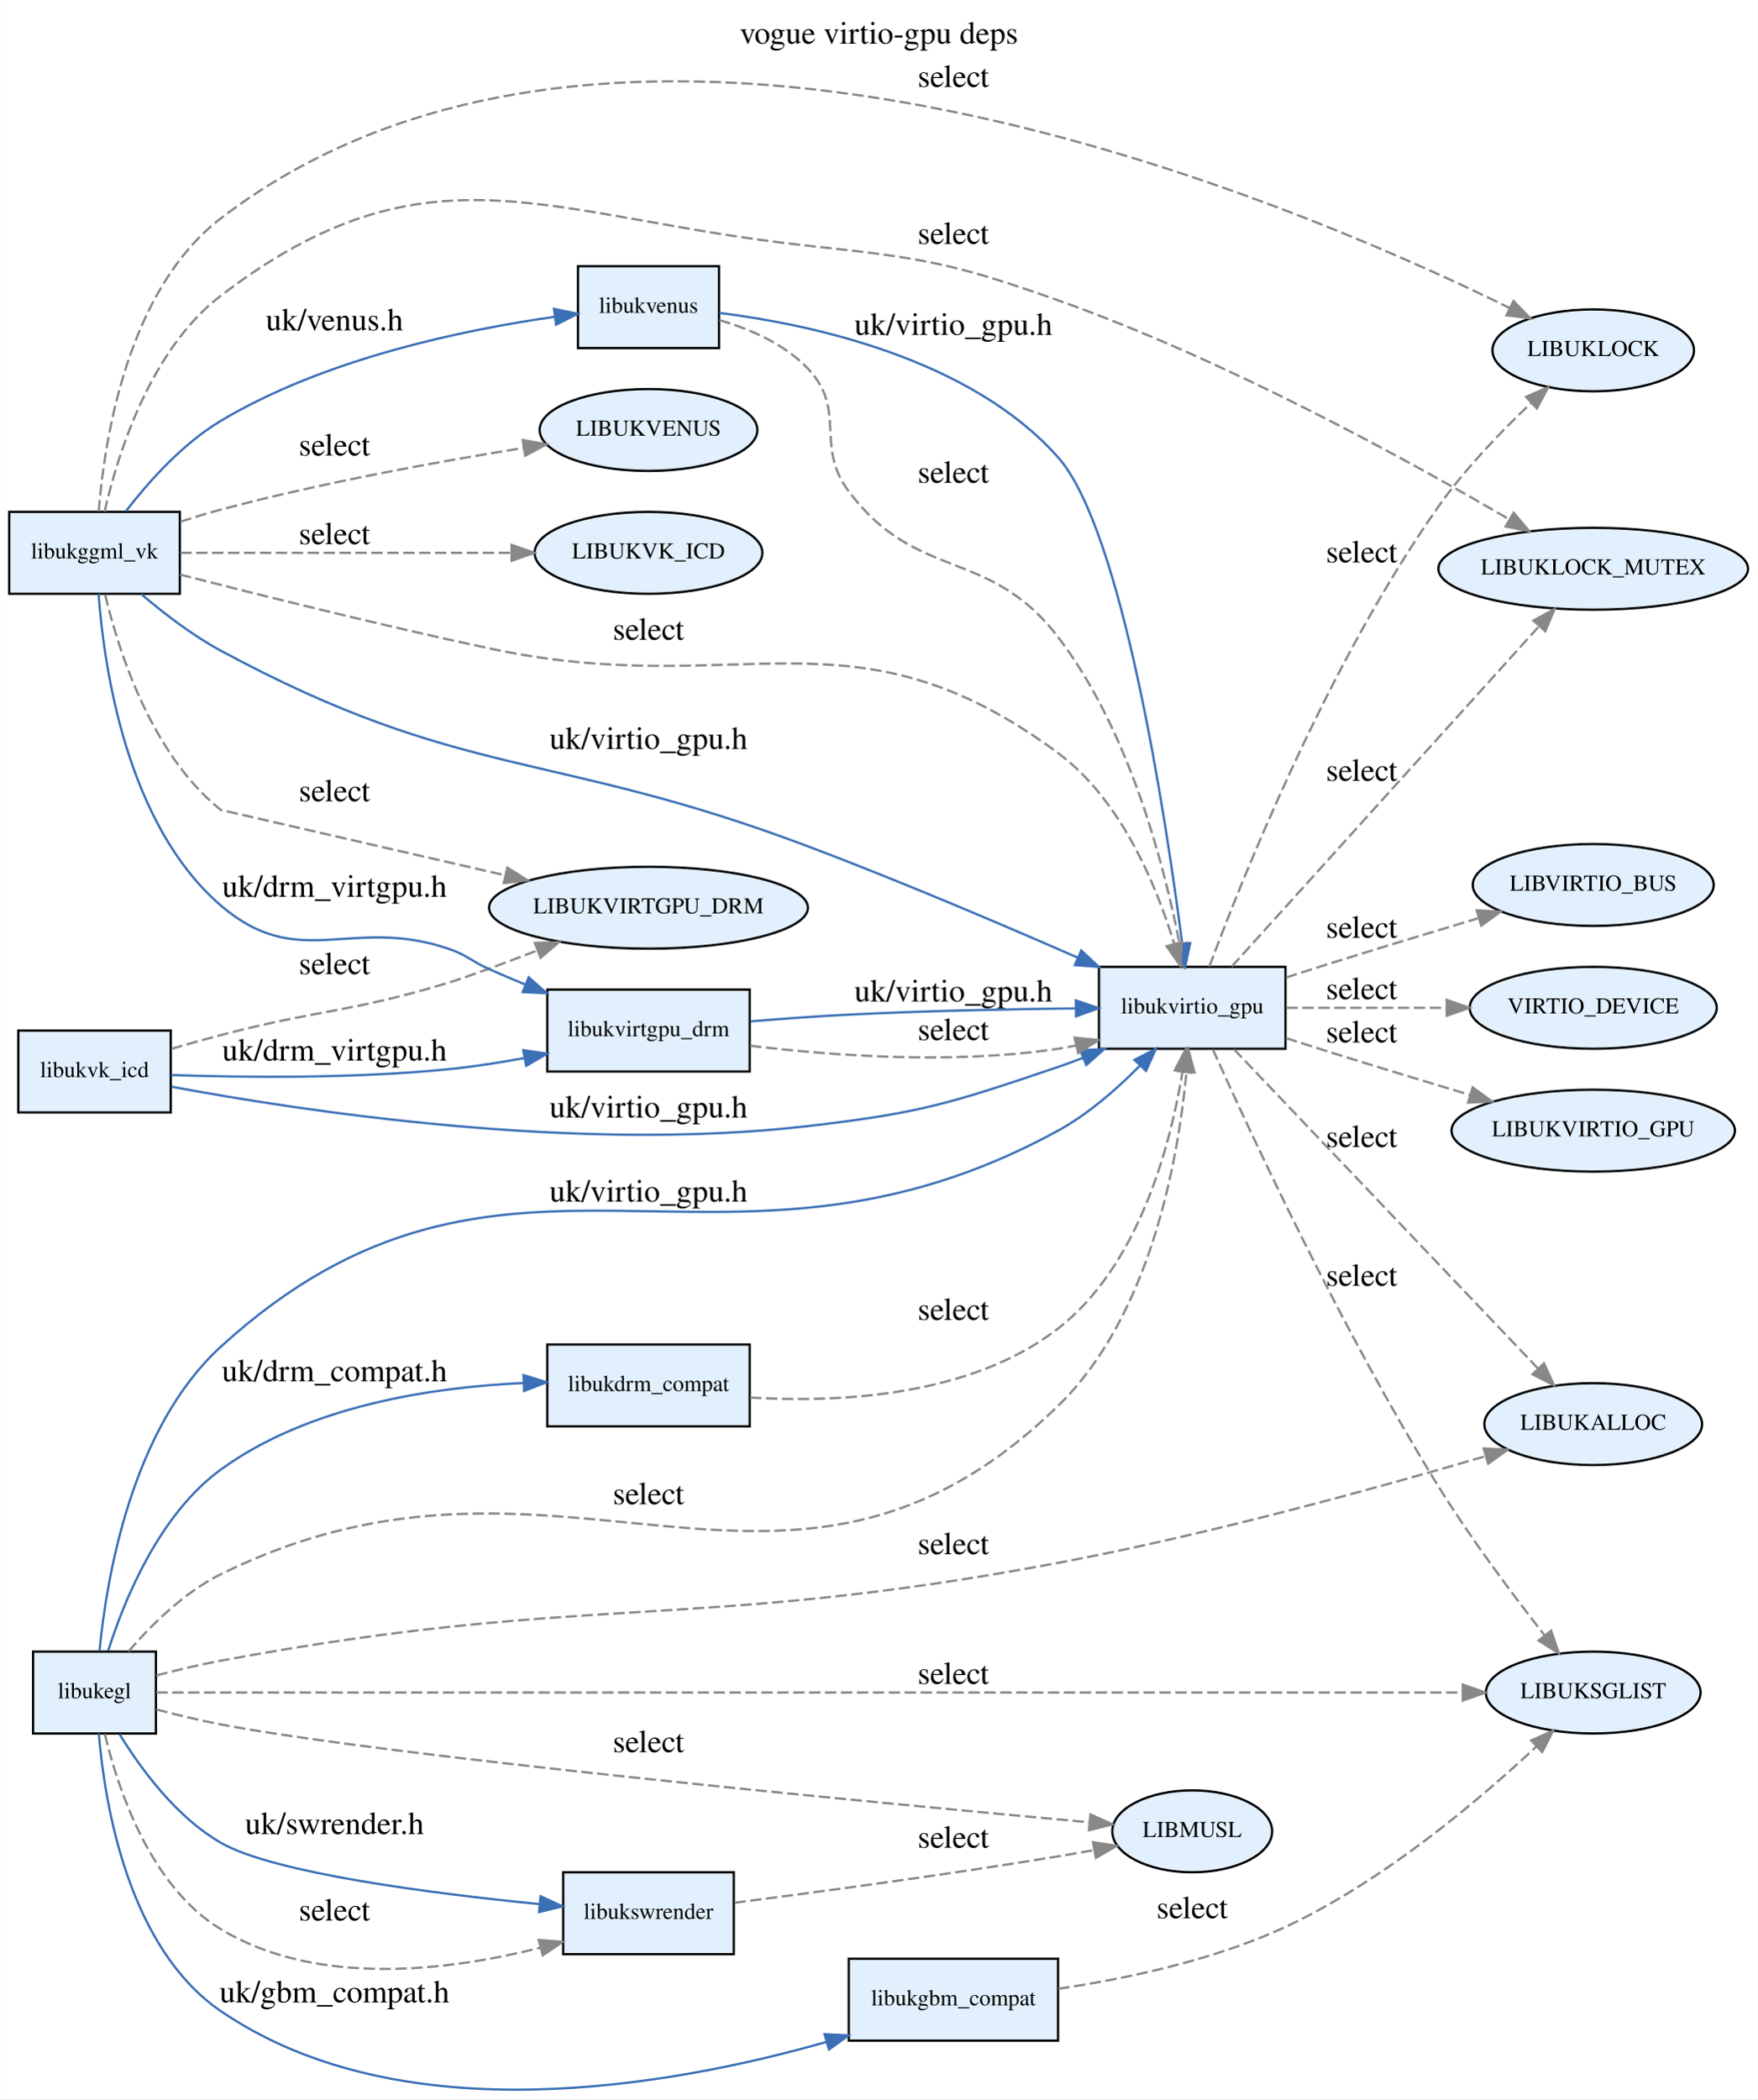
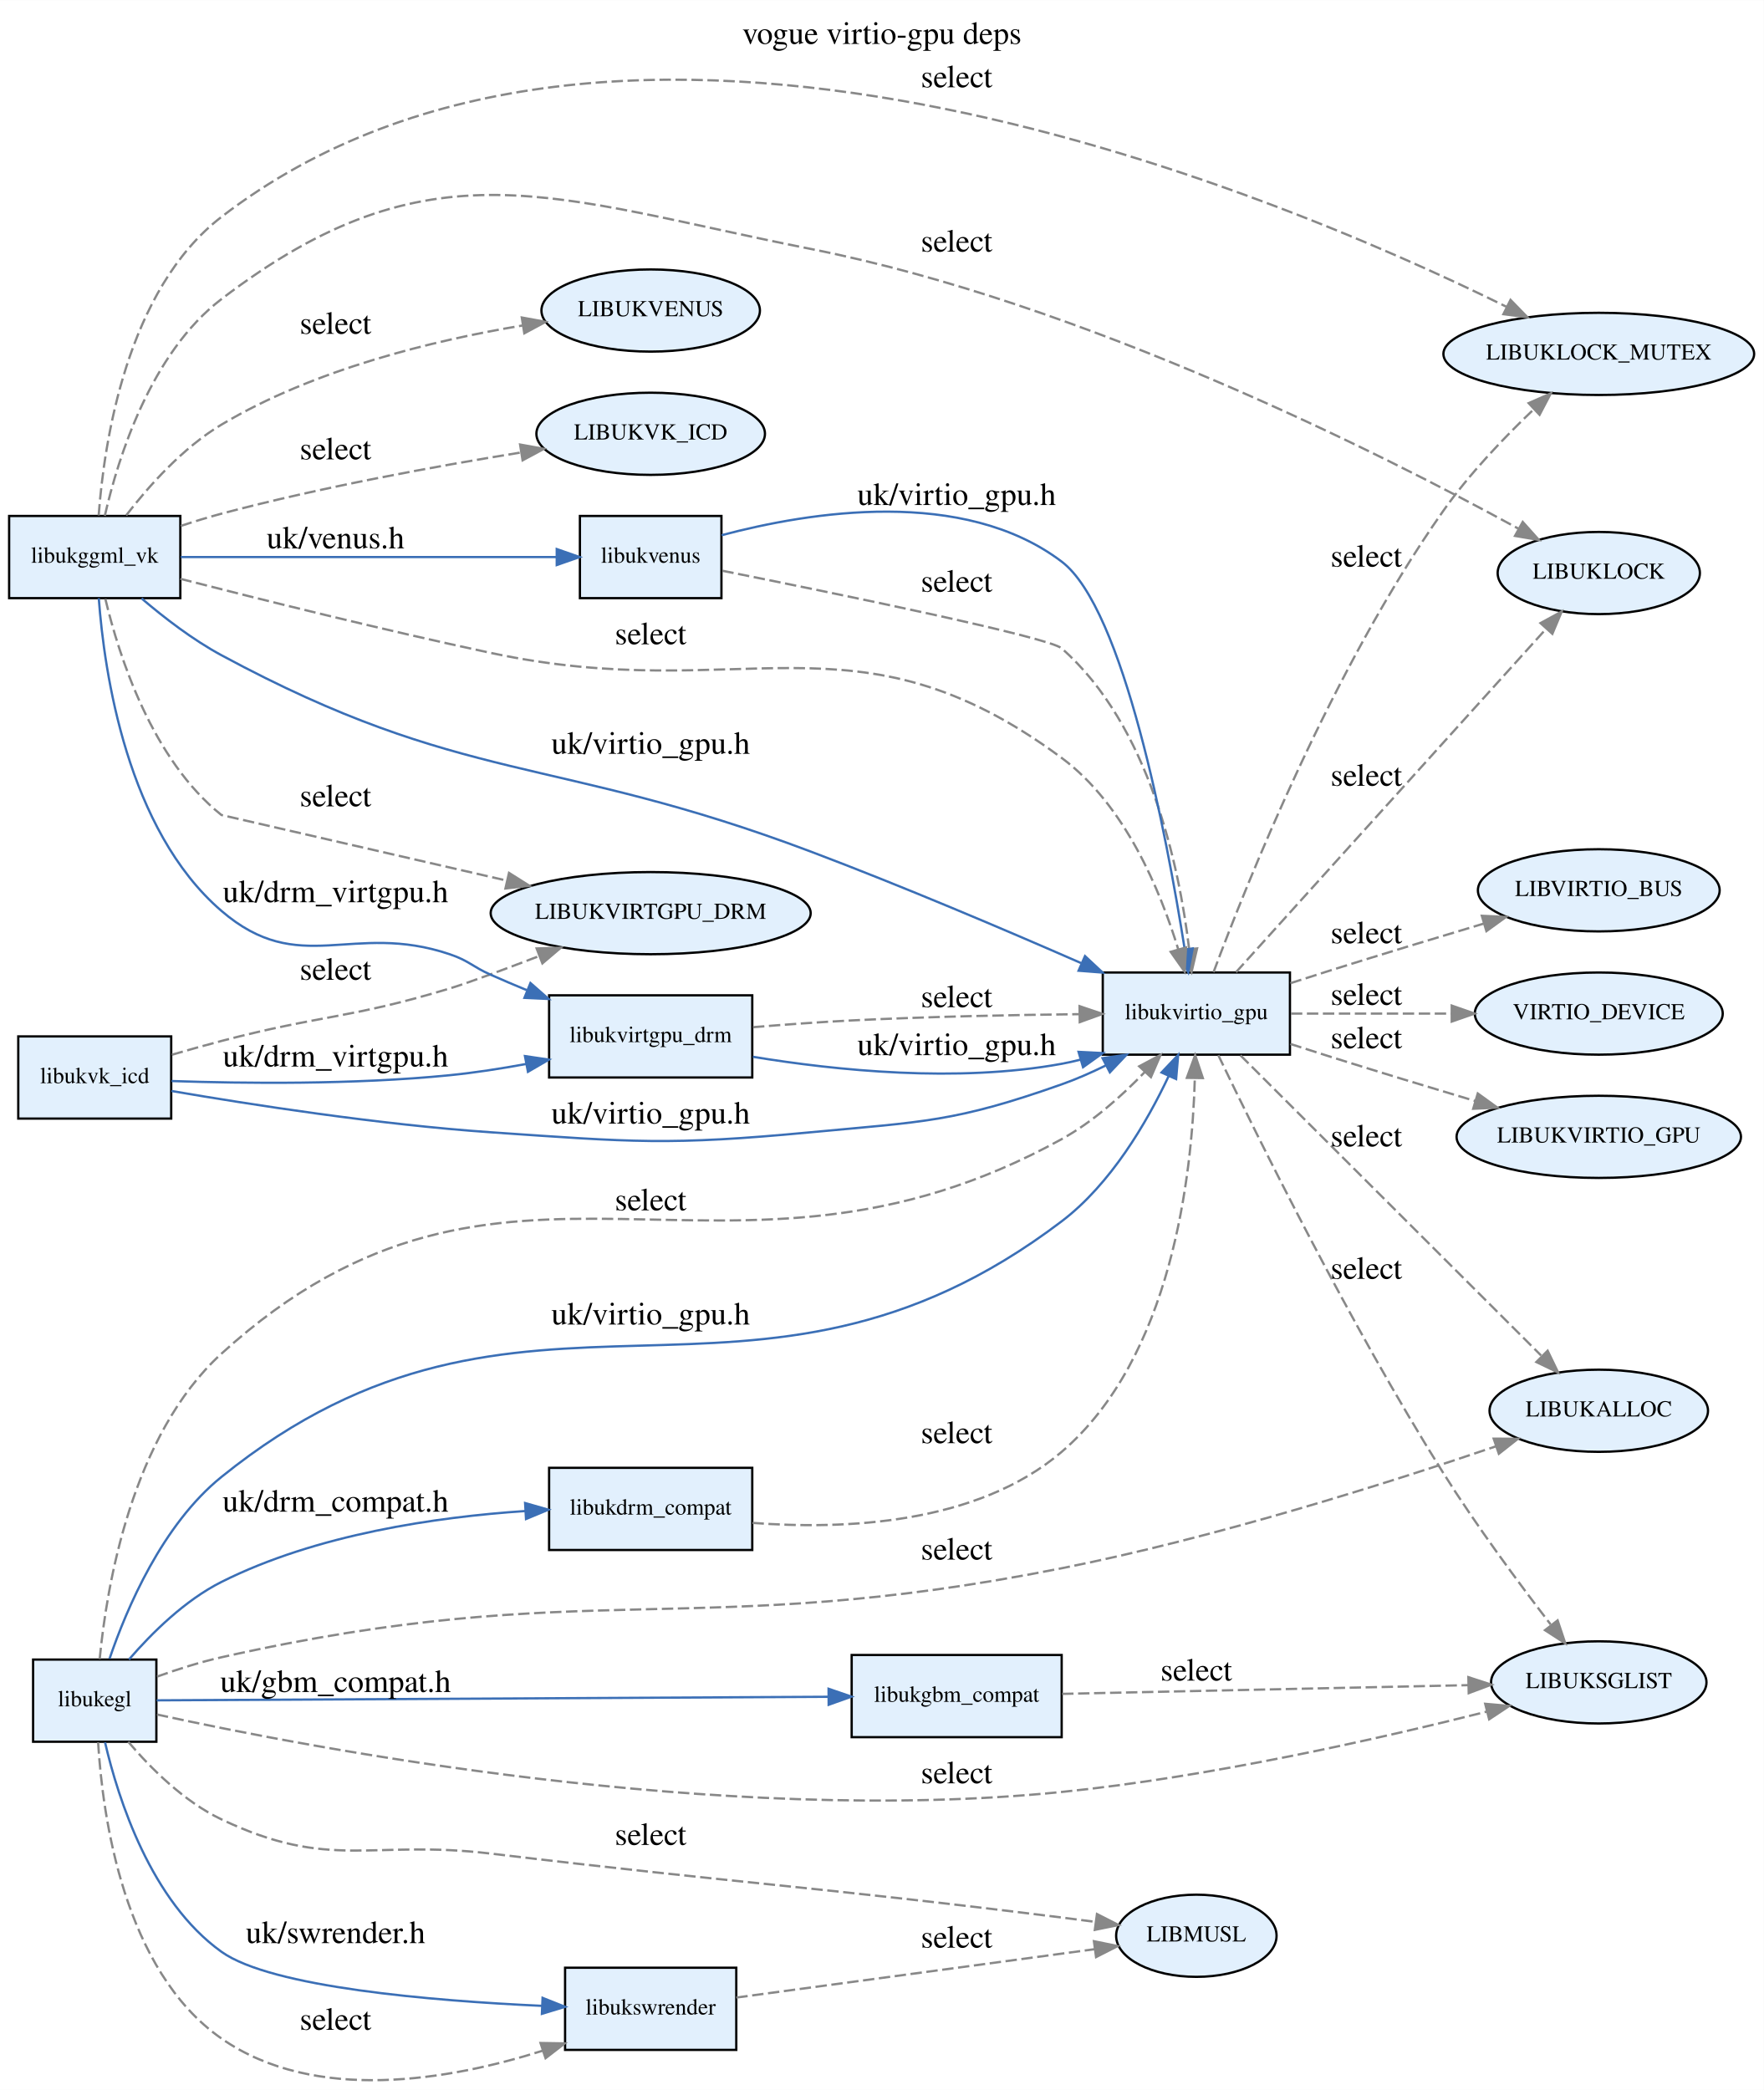
- <svg xmlns="http://www.w3.org/2000/svg" width="773pt" height="923pt" viewBox="0.00 0.00 772.67 922.72">
-   <g id="graph0" class="graph" transform="scale(1 1) rotate(0) translate(4 918.72)">
-     <polygon fill="white" stroke="transparent" points="-4,4 -4,-918.72 768.67,-918.72 768.67,4 -4,4" />
-     <text text-anchor="middle" x="382.34" y="-899.52" font-family="Times,serif" font-size="14.00">vogue virtio-gpu deps</text>
+ <svg xmlns="http://www.w3.org/2000/svg" width="773pt" height="916pt" viewBox="0.00 0.00 772.67 915.53">
+   <g id="graph0" class="graph" transform="scale(1 1) rotate(0) translate(4 911.53)">
+     <polygon fill="white" stroke="transparent" points="-4,4 -4,-911.53 768.67,-911.53 768.67,4 -4,4" />
+     <text text-anchor="middle" x="382.34" y="-892.33" font-family="Times,serif" font-size="14.00">vogue virtio-gpu deps</text>
    <g id="node1" class="node">
-       <polygon fill="#e2f0fd" stroke="black" points="561.1,-493.72 479.1,-493.72 479.1,-457.72 561.1,-457.72 561.1,-493.72" />
-       <text text-anchor="middle" x="520.1" y="-473.22" font-family="Times,serif" font-size="10.00">libukvirtio_gpu</text>
+       <ellipse fill="#e2f0fd" stroke="black" cx="696.39" cy="-293.53" rx="47.86" ry="18" />
+       <text text-anchor="middle" x="696.39" y="-291.03" font-family="Times,serif" font-size="10.00">LIBUKALLOC</text>
+     </g>
+     <g id="node2" class="node">
+       <ellipse fill="#e2f0fd" stroke="black" cx="281.05" cy="-511.53" rx="70.1" ry="18" />
+       <text text-anchor="middle" x="281.05" y="-509.03" font-family="Times,serif" font-size="10.00">LIBUKVIRTGPU_DRM</text>
+     </g>
+     <g id="node3" class="node">
+       <polygon fill="#e2f0fd" stroke="black" points="64.5,-184.53 10.5,-184.53 10.5,-148.53 64.5,-148.53 64.5,-184.53" />
+       <text text-anchor="middle" x="37.5" y="-164.03" font-family="Times,serif" font-size="10.00">libukegl</text>
+     </g>
+     <g id="edge4" class="edge">
+       <path fill="none" stroke="#888888" stroke-dasharray="5,2" d="M64.76,-177.05C73.6,-180.23 83.61,-183.42 93,-185.53 253.53,-221.51 299.73,-192.49 461.1,-224.53 528.66,-237.94 604.82,-262.11 651.46,-277.99" />
+       <polygon fill="#888888" stroke="#888888" points="650.35,-281.31 660.95,-281.25 652.62,-274.69 650.35,-281.31" />
+       <text text-anchor="middle" x="415.1" y="-228.33" font-family="Times,serif" font-size="14.00">select</text>
+     </g>
+     <g id="node4" class="node">
+       <polygon fill="#e2f0fd" stroke="black" points="561.1,-485.53 479.1,-485.53 479.1,-449.53 561.1,-449.53 561.1,-485.53" />
+       <text text-anchor="middle" x="520.1" y="-465.03" font-family="Times,serif" font-size="10.00">libukvirtio_gpu</text>
+     </g>
+     <g id="edge2" class="edge">
+       <path fill="none" stroke="#888888" stroke-dasharray="5,2" d="M39.67,-184.73C42.72,-216.66 53.71,-282.77 93,-318.53 217.89,-432.17 313.28,-330.92 461.1,-412.53 474.69,-420.03 487.48,-431.47 497.57,-441.99" />
+       <polygon fill="#888888" stroke="#888888" points="495.06,-444.43 504.41,-449.41 500.2,-439.68 495.06,-444.43" />
+       <text text-anchor="middle" x="281.05" y="-381.33" font-family="Times,serif" font-size="14.00">select</text>
+     </g>
+     <g id="edge26" class="edge">
+       <path fill="none" stroke="#3b6fb6" d="M43.97,-184.85C51.48,-206.91 67.1,-243.61 93,-264.53 226.04,-371.96 324.9,-273.12 461.1,-376.53 482.64,-392.88 498.34,-419.73 507.92,-440.04" />
+       <polygon fill="#3b6fb6" stroke="#3b6fb6" points="504.84,-441.72 512.14,-449.41 511.23,-438.85 504.84,-441.72" />
+       <text text-anchor="middle" x="281.05" y="-331.33" font-family="Times,serif" font-size="14.00">uk/virtio_gpu.h</text>
+     </g>
+     <g id="node6" class="node">
+       <polygon fill="#e2f0fd" stroke="black" points="461.1,-186.53 369.1,-186.53 369.1,-150.53 461.1,-150.53 461.1,-186.53" />
+       <text text-anchor="middle" x="415.1" y="-166.03" font-family="Times,serif" font-size="10.00">libukgbm_compat</text>
+     </g>
+     <g id="edge25" class="edge">
+       <path fill="none" stroke="#3b6fb6" d="M64.61,-166.67C125.24,-166.99 276.61,-167.8 358.84,-168.23" />
+       <polygon fill="#3b6fb6" stroke="#3b6fb6" points="358.98,-171.73 369,-168.29 359.02,-164.73 358.98,-171.73" />
+       <text text-anchor="middle" x="143" y="-170.33" font-family="Times,serif" font-size="14.00">uk/gbm_compat.h</text>
+     </g>
+     <g id="node12" class="node">
+       <ellipse fill="#e2f0fd" stroke="black" cx="696.39" cy="-174.53" rx="47.19" ry="18" />
+       <text text-anchor="middle" x="696.39" y="-172.03" font-family="Times,serif" font-size="10.00">LIBUKSGLIST</text>
+     </g>
+     <g id="edge3" class="edge">
+       <path fill="none" stroke="#888888" stroke-dasharray="5,2" d="M64.72,-160.48C131.1,-145.94 311.16,-111.33 461.1,-126.53 526.33,-133.14 600.23,-149.86 647.29,-161.7" />
+       <polygon fill="#888888" stroke="#888888" points="646.64,-165.15 657.2,-164.22 648.37,-158.36 646.64,-165.15" />
+       <text text-anchor="middle" x="415.1" y="-130.33" font-family="Times,serif" font-size="14.00">select</text>
+     </g>
+     <g id="node13" class="node">
+       <ellipse fill="#e2f0fd" stroke="black" cx="520.1" cy="-63.53" rx="35.14" ry="18" />
+       <text text-anchor="middle" x="520.1" y="-61.03" font-family="Times,serif" font-size="10.00">LIBMUSL</text>
+     </g>
+     <g id="edge6" class="edge">
+       <path fill="none" stroke="#888888" stroke-dasharray="5,2" d="M52.18,-148.51C62.14,-136.79 76.7,-122.28 93,-114.53 140.74,-91.81 158.51,-105.8 211,-99.53 322.06,-86.25 350.11,-85.39 461.1,-71.53 465.89,-70.93 470.9,-70.28 475.89,-69.61" />
+       <polygon fill="#888888" stroke="#888888" points="476.56,-73.05 486,-68.24 475.62,-66.12 476.56,-73.05" />
+       <text text-anchor="middle" x="281.05" y="-103.33" font-family="Times,serif" font-size="14.00">select</text>
+     </g>
+     <g id="node16" class="node">
+       <polygon fill="#e2f0fd" stroke="black" points="318.55,-49.53 243.55,-49.53 243.55,-13.53 318.55,-13.53 318.55,-49.53" />
+       <text text-anchor="middle" x="281.05" y="-29.03" font-family="Times,serif" font-size="10.00">libukswrender</text>
+     </g>
+     <g id="edge5" class="edge">
+       <path fill="none" stroke="#888888" stroke-dasharray="5,2" d="M38.98,-148.28C40.93,-115.75 50.22,-48.37 93,-18.53 133.95,10.03 192.96,-0.29 233.7,-13.16" />
+       <polygon fill="#888888" stroke="#888888" points="232.79,-16.55 243.38,-16.38 235,-9.9 232.79,-16.55" />
+       <text text-anchor="middle" x="143" y="-22.33" font-family="Times,serif" font-size="14.00">select</text>
+     </g>
+     <g id="edge27" class="edge">
+       <path fill="none" stroke="#3b6fb6" d="M42.01,-148.27C47.86,-123.17 62.16,-78.63 93,-56.53 114.83,-40.88 185.43,-35.02 233.37,-32.83" />
+       <polygon fill="#3b6fb6" stroke="#3b6fb6" points="233.69,-36.32 243.53,-32.41 233.4,-29.33 233.69,-36.32" />
+       <text text-anchor="middle" x="143" y="-60.33" font-family="Times,serif" font-size="14.00">uk/swrender.h</text>
+     </g>
+     <g id="node18" class="node">
+       <polygon fill="#e2f0fd" stroke="black" points="325.55,-268.53 236.55,-268.53 236.55,-232.53 325.55,-232.53 325.55,-268.53" />
+       <text text-anchor="middle" x="281.05" y="-248.03" font-family="Times,serif" font-size="10.00">libukdrm_compat</text>
+     </g>
+     <g id="edge28" class="edge">
+       <path fill="none" stroke="#3b6fb6" d="M52.5,-184.57C62.51,-196.16 76.99,-210.48 93,-218.53 134.62,-239.44 187.31,-247.01 226.16,-249.6" />
+       <polygon fill="#3b6fb6" stroke="#3b6fb6" points="226.04,-253.1 236.22,-250.19 226.44,-246.11 226.04,-253.1" />
+       <text text-anchor="middle" x="143" y="-249.33" font-family="Times,serif" font-size="14.00">uk/drm_compat.h</text>
+     </g>
+     <g id="edge21" class="edge">
+       <path fill="none" stroke="#888888" stroke-dasharray="5,2" d="M539.42,-449.23C571.03,-417.68 635.8,-353.02 671.11,-317.76" />
+       <polygon fill="#888888" stroke="#888888" points="673.99,-319.83 678.59,-310.29 669.04,-314.88 673.99,-319.83" />
+       <text text-anchor="middle" x="594.6" y="-409.33" font-family="Times,serif" font-size="14.00">select</text>
+     </g>
+     <g id="node5" class="node">
+       <ellipse fill="#e2f0fd" stroke="black" cx="696.39" cy="-660.53" rx="44.3" ry="18" />
+       <text text-anchor="middle" x="696.39" y="-658.03" font-family="Times,serif" font-size="10.00">LIBUKLOCK</text>
+     </g>
+     <g id="edge22" class="edge">
+       <path fill="none" stroke="#888888" stroke-dasharray="5,2" d="M537.5,-485.68C568.91,-520.46 637.58,-596.51 673.11,-635.86" />
+       <polygon fill="#888888" stroke="#888888" points="670.86,-638.59 680.16,-643.67 676.06,-633.9 670.86,-638.59" />
+       <text text-anchor="middle" x="594.6" y="-567.33" font-family="Times,serif" font-size="14.00">select</text>
+     </g>
+     <g id="node7" class="node">
+       <ellipse fill="#e2f0fd" stroke="black" cx="696.39" cy="-521.53" rx="52.96" ry="18" />
+       <text text-anchor="middle" x="696.39" y="-519.03" font-family="Times,serif" font-size="10.00">LIBVIRTIO_BUS</text>
+     </g>
+     <g id="edge19" class="edge">
+       <path fill="none" stroke="#888888" stroke-dasharray="5,2" d="M561.31,-480.84C567.27,-482.77 573.34,-484.72 579.1,-486.53 600.97,-493.4 625.23,-500.74 645.91,-506.92" />
+       <polygon fill="#888888" stroke="#888888" points="645.17,-510.36 655.75,-509.86 647.17,-503.65 645.17,-510.36" />
+       <text text-anchor="middle" x="594.6" y="-498.33" font-family="Times,serif" font-size="14.00">select</text>
    </g>
    <g id="node9" class="node">
-       <ellipse fill="#e2f0fd" stroke="black" cx="696.39" cy="-668.72" rx="68.07" ry="18" />
-       <text text-anchor="middle" x="696.39" y="-666.22" font-family="Times,serif" font-size="10.00">LIBUKLOCK_MUTEX</text>
+       <ellipse fill="#e2f0fd" stroke="black" cx="696.39" cy="-467.53" rx="54.31" ry="18" />
+       <text text-anchor="middle" x="696.39" y="-465.03" font-family="Times,serif" font-size="10.00">VIRTIO_DEVICE</text>
+     </g>
+     <g id="edge18" class="edge">
+       <path fill="none" stroke="#888888" stroke-dasharray="5,2" d="M561.52,-467.53C582.37,-467.53 608.28,-467.53 631.74,-467.53" />
+       <polygon fill="#888888" stroke="#888888" points="631.97,-471.03 641.97,-467.53 631.97,-464.03 631.97,-471.03" />
+       <text text-anchor="middle" x="594.6" y="-471.33" font-family="Times,serif" font-size="14.00">select</text>
+     </g>
+     <g id="edge20" class="edge">
+       <path fill="none" stroke="#888888" stroke-dasharray="5,2" d="M529.72,-449.3C546.91,-413.42 587.34,-331.49 628.1,-266.53 642.74,-243.19 661.36,-218.03 675.3,-199.93" />
+       <polygon fill="#888888" stroke="#888888" points="678.36,-201.69 681.72,-191.65 672.83,-197.4 678.36,-201.69" />
+       <text text-anchor="middle" x="594.6" y="-351.33" font-family="Times,serif" font-size="14.00">select</text>
+     </g>
+     <g id="node15" class="node">
+       <ellipse fill="#e2f0fd" stroke="black" cx="696.39" cy="-413.53" rx="62.3" ry="18" />
+       <text text-anchor="middle" x="696.39" y="-411.03" font-family="Times,serif" font-size="10.00">LIBUKVIRTIO_GPU</text>
+     </g>
+     <g id="edge17" class="edge">
+       <path fill="none" stroke="#888888" stroke-dasharray="5,2" d="M561.31,-454.22C567.27,-452.28 573.34,-450.34 579.1,-448.53 599.66,-442.07 622.35,-435.18 642.18,-429.25" />
+       <polygon fill="#888888" stroke="#888888" points="643.38,-432.54 651.96,-426.33 641.38,-425.83 643.38,-432.54" />
+       <text text-anchor="middle" x="594.6" y="-452.33" font-family="Times,serif" font-size="14.00">select</text>
+     </g>
+     <g id="node20" class="node">
+       <ellipse fill="#e2f0fd" stroke="black" cx="696.39" cy="-756.53" rx="68.07" ry="18" />
+       <text text-anchor="middle" x="696.39" y="-754.03" font-family="Times,serif" font-size="10.00">LIBUKLOCK_MUTEX</text>
    </g>
    <g id="edge23" class="edge">
-       <path fill="none" stroke="#888888" stroke-dasharray="5,2" d="M537.5,-493.88C568.67,-528.39 636.54,-603.56 672.3,-643.15" />
-       <polygon fill="#888888" stroke="#888888" points="670.11,-645.96 679.41,-651.03 675.31,-641.26 670.11,-645.96" />
-       <text text-anchor="middle" x="594.6" y="-575.52" font-family="Times,serif" font-size="14.00">select</text>
+       <path fill="none" stroke="#888888" stroke-dasharray="5,2" d="M527.64,-485.69C542.18,-524.75 579.74,-618.73 628.1,-687.53 639.52,-703.78 654.82,-719.79 667.94,-732.3" />
+       <polygon fill="#888888" stroke="#888888" points="665.67,-734.96 675.37,-739.23 670.45,-729.85 665.67,-734.96" />
+       <text text-anchor="middle" x="594.6" y="-663.33" font-family="Times,serif" font-size="14.00">select</text>
+     </g>
+     <g id="edge7" class="edge">
+       <path fill="none" stroke="#888888" stroke-dasharray="5,2" d="M461.28,-169.5C509.77,-170.54 586.86,-172.2 639.21,-173.32" />
+       <polygon fill="#888888" stroke="#888888" points="639.27,-176.82 649.34,-173.54 639.42,-169.82 639.27,-176.82" />
+       <text text-anchor="middle" x="520.1" y="-175.33" font-family="Times,serif" font-size="14.00">select</text>
+     </g>
+     <g id="node8" class="node">
+       <polygon fill="#e2f0fd" stroke="black" points="325.55,-475.53 236.55,-475.53 236.55,-439.53 325.55,-439.53 325.55,-475.53" />
+       <text text-anchor="middle" x="281.05" y="-455.03" font-family="Times,serif" font-size="10.00">libukvirtgpu_drm</text>
+     </g>
+     <g id="edge16" class="edge">
+       <path fill="none" stroke="#888888" stroke-dasharray="5,2" d="M325.86,-461.57C339.68,-462.7 355.02,-463.82 369.1,-464.53 402.23,-466.19 439.52,-466.94 468.64,-467.27" />
+       <polygon fill="#888888" stroke="#888888" points="468.93,-470.78 478.97,-467.38 469.01,-463.78 468.93,-470.78" />
+       <text text-anchor="middle" x="415.1" y="-470.33" font-family="Times,serif" font-size="14.00">select</text>
+     </g>
+     <g id="edge33" class="edge">
+       <path fill="none" stroke="#3b6fb6" d="M325.81,-448.6C362.28,-442.6 415.44,-437.16 461.1,-445.53 463.79,-446.02 466.51,-446.63 469.24,-447.33" />
+       <polygon fill="#3b6fb6" stroke="#3b6fb6" points="468.49,-450.76 479.08,-450.22 470.46,-444.04 468.49,-450.76" />
+       <text text-anchor="middle" x="415.1" y="-449.33" font-family="Times,serif" font-size="14.00">uk/virtio_gpu.h</text>
    </g>
    <g id="node10" class="node">
-       <ellipse fill="#e2f0fd" stroke="black" cx="696.39" cy="-764.72" rx="44.3" ry="18" />
-       <text text-anchor="middle" x="696.39" y="-762.22" font-family="Times,serif" font-size="10.00">LIBUKLOCK</text>
-     </g>
-     <g id="edge22" class="edge">
-       <path fill="none" stroke="#888888" stroke-dasharray="5,2" d="M527.64,-493.89C542.18,-532.94 579.74,-626.92 628.1,-695.72 639.85,-712.43 655.69,-728.89 669.05,-741.54" />
-       <polygon fill="#888888" stroke="#888888" points="666.86,-744.29 676.58,-748.52 671.62,-739.15 666.86,-744.29" />
-       <text text-anchor="middle" x="594.6" y="-671.52" font-family="Times,serif" font-size="14.00">select</text>
-     </g>
-     <g id="node12" class="node">
-       <ellipse fill="#e2f0fd" stroke="black" cx="696.39" cy="-174.72" rx="47.19" ry="18" />
-       <text text-anchor="middle" x="696.39" y="-172.22" font-family="Times,serif" font-size="10.00">LIBUKSGLIST</text>
-     </g>
-     <g id="edge20" class="edge">
-       <path fill="none" stroke="#888888" stroke-dasharray="5,2" d="M529.15,-457.48C545.81,-420.35 586.02,-333.75 628.1,-265.72 642.4,-242.6 660.9,-217.89 674.88,-200.06" />
-       <polygon fill="#888888" stroke="#888888" points="677.88,-201.91 681.34,-191.9 672.39,-197.57 677.88,-201.91" />
-       <text text-anchor="middle" x="594.6" y="-353.52" font-family="Times,serif" font-size="14.00">select</text>
+       <polygon fill="#e2f0fd" stroke="black" points="71,-457.53 4,-457.53 4,-421.53 71,-421.53 71,-457.53" />
+       <text text-anchor="middle" x="37.5" y="-437.03" font-family="Times,serif" font-size="10.00">libukvk_icd</text>
+     </g>
+     <g id="edge24" class="edge">
+       <path fill="none" stroke="#888888" stroke-dasharray="5,2" d="M71.27,-449.49C78.41,-451.56 85.94,-453.68 93,-455.53 137.12,-467.07 149.35,-465.3 193,-478.53 200.88,-480.91 216.27,-486.63 231.95,-492.64" />
+       <polygon fill="#888888" stroke="#888888" points="231.09,-496.06 241.68,-496.39 233.61,-489.53 231.09,-496.06" />
+       <text text-anchor="middle" x="143" y="-482.33" font-family="Times,serif" font-size="14.00">select</text>
+     </g>
+     <g id="edge35" class="edge">
+       <path fill="none" stroke="#3b6fb6" d="M71.11,-433.62C105.69,-427.68 161.98,-418.92 211,-415.53 273.12,-411.23 289.11,-409.66 351.1,-415.53 400.65,-420.21 414.17,-419.94 461.1,-436.53 467.54,-438.8 474.13,-441.71 480.46,-444.82" />
+       <polygon fill="#3b6fb6" stroke="#3b6fb6" points="479,-448 489.49,-449.49 482.21,-441.79 479,-448" />
+       <text text-anchor="middle" x="281.05" y="-419.33" font-family="Times,serif" font-size="14.00">uk/virtio_gpu.h</text>
+     </g>
+     <g id="edge34" class="edge">
+       <path fill="none" stroke="#3b6fb6" d="M71.15,-437.98C102.48,-436.91 151.1,-436.34 193,-440.53 203.91,-441.62 215.49,-443.42 226.51,-445.45" />
+       <polygon fill="#3b6fb6" stroke="#3b6fb6" points="225.97,-448.91 236.45,-447.36 227.29,-442.03 225.97,-448.91" />
+       <text text-anchor="middle" x="143" y="-444.33" font-family="Times,serif" font-size="14.00">uk/drm_virtgpu.h</text>
+     </g>
+     <g id="node11" class="node">
+       <polygon fill="#e2f0fd" stroke="black" points="312.05,-685.53 250.05,-685.53 250.05,-649.53 312.05,-649.53 312.05,-685.53" />
+       <text text-anchor="middle" x="281.05" y="-665.03" font-family="Times,serif" font-size="10.00">libukvenus</text>
+     </g>
+     <g id="edge15" class="edge">
+       <path fill="none" stroke="#888888" stroke-dasharray="5,2" d="M312.45,-661.53C362.05,-651.62 455.5,-632.46 461.1,-627.53 499.6,-593.66 512.56,-532.18 516.91,-496.09" />
+       <polygon fill="#888888" stroke="#888888" points="520.43,-496.08 518,-485.76 513.47,-495.34 520.43,-496.08" />
+       <text text-anchor="middle" x="415.1" y="-652.33" font-family="Times,serif" font-size="14.00">select</text>
+     </g>
+     <g id="edge32" class="edge">
+       <path fill="none" stroke="#3b6fb6" d="M312.12,-677.1C350.77,-687.38 417.99,-698.2 461.1,-665.53 488.3,-644.92 507.14,-545.32 515,-495.72" />
+       <polygon fill="#3b6fb6" stroke="#3b6fb6" points="518.48,-496.07 516.55,-485.66 511.56,-495.01 518.48,-496.07" />
+       <text text-anchor="middle" x="415.1" y="-690.33" font-family="Times,serif" font-size="14.00">uk/virtio_gpu.h</text>
    </g>
    <g id="node14" class="node">
-       <ellipse fill="#e2f0fd" stroke="black" cx="696.39" cy="-292.72" rx="47.86" ry="18" />
-       <text text-anchor="middle" x="696.39" y="-290.22" font-family="Times,serif" font-size="10.00">LIBUKALLOC</text>
-     </g>
-     <g id="edge21" class="edge">
-       <path fill="none" stroke="#888888" stroke-dasharray="5,2" d="M538.45,-457.5C569.96,-424.42 636.61,-354.44 672.06,-317.21" />
-       <polygon fill="#888888" stroke="#888888" points="674.77,-319.45 679.13,-309.79 669.7,-314.62 674.77,-319.45" />
-       <text text-anchor="middle" x="594.6" y="-414.52" font-family="Times,serif" font-size="14.00">select</text>
-     </g>
-     <g id="node15" class="node">
-       <ellipse fill="#e2f0fd" stroke="black" cx="696.39" cy="-421.72" rx="62.3" ry="18" />
-       <text text-anchor="middle" x="696.39" y="-419.22" font-family="Times,serif" font-size="10.00">LIBUKVIRTIO_GPU</text>
-     </g>
-     <g id="edge17" class="edge">
-       <path fill="none" stroke="#888888" stroke-dasharray="5,2" d="M561.31,-462.41C567.27,-460.48 573.34,-458.53 579.1,-456.72 599.66,-450.26 622.35,-443.38 642.18,-437.44" />
-       <polygon fill="#888888" stroke="#888888" points="643.38,-440.73 651.96,-434.52 641.38,-434.03 643.38,-440.73" />
-       <text text-anchor="middle" x="594.6" y="-460.52" font-family="Times,serif" font-size="14.00">select</text>
+       <ellipse fill="#e2f0fd" stroke="black" cx="281.05" cy="-775.53" rx="47.86" ry="18" />
+       <text text-anchor="middle" x="281.05" y="-773.03" font-family="Times,serif" font-size="10.00">LIBUKVENUS</text>
+     </g>
+     <g id="edge14" class="edge">
+       <path fill="none" stroke="#888888" stroke-dasharray="5,2" d="M318.57,-36.46C360.86,-42.17 430.47,-51.56 475.55,-57.65" />
+       <polygon fill="#888888" stroke="#888888" points="475.23,-61.14 485.61,-59.01 476.17,-54.2 475.23,-61.14" />
+       <text text-anchor="middle" x="415.1" y="-58.33" font-family="Times,serif" font-size="14.00">select</text>
+     </g>
+     <g id="node17" class="node">
+       <polygon fill="#e2f0fd" stroke="black" points="75,-685.53 0,-685.53 0,-649.53 75,-649.53 75,-685.53" />
+       <text text-anchor="middle" x="37.5" y="-665.03" font-family="Times,serif" font-size="10.00">libukggml_vk</text>
+     </g>
+     <g id="edge10" class="edge">
+       <path fill="none" stroke="#888888" stroke-dasharray="5,2" d="M42.16,-649.18C48.19,-623.9 62.7,-578.71 93,-554.53 93,-554.53 163.55,-538.31 217.99,-525.79" />
+       <polygon fill="#888888" stroke="#888888" points="218.99,-529.16 227.95,-523.51 217.42,-522.33 218.99,-529.16" />
+       <text text-anchor="middle" x="143" y="-558.33" font-family="Times,serif" font-size="14.00">select</text>
+     </g>
+     <g id="edge9" class="edge">
+       <path fill="none" stroke="#888888" stroke-dasharray="5,2" d="M75.04,-657.99C109.86,-649.05 163.83,-635.6 211,-625.53 321.53,-601.93 370.28,-646.79 461.1,-579.53 488.75,-559.05 504.31,-521.51 512.2,-495.57" />
+       <polygon fill="#888888" stroke="#888888" points="515.58,-496.5 514.95,-485.92 508.85,-494.58 515.58,-496.5" />
+       <text text-anchor="middle" x="281.05" y="-629.33" font-family="Times,serif" font-size="14.00">select</text>
+     </g>
+     <g id="edge29" class="edge">
+       <path fill="none" stroke="#3b6fb6" d="M58.03,-649.4C67.93,-640.94 80.48,-631.28 93,-624.53 199.41,-567.11 237.97,-581.21 351.1,-538.53 391.41,-523.32 436.33,-504.22 469.58,-489.66" />
+       <polygon fill="#3b6fb6" stroke="#3b6fb6" points="471.32,-492.72 479.06,-485.49 468.5,-486.31 471.32,-492.72" />
+       <text text-anchor="middle" x="281.05" y="-581.33" font-family="Times,serif" font-size="14.00">uk/virtio_gpu.h</text>
+     </g>
+     <g id="edge12" class="edge">
+       <path fill="none" stroke="#888888" stroke-dasharray="5,2" d="M41.92,-685.62C47.72,-711.03 62.03,-756.84 93,-780.53 184.45,-850.46 238.17,-824.9 351.1,-802.53 470.6,-778.85 600.7,-713.1 661.06,-680.04" />
+       <polygon fill="#888888" stroke="#888888" points="663.08,-682.92 670.14,-675.03 659.69,-676.8 663.08,-682.92" />
+       <text text-anchor="middle" x="415.1" y="-801.33" font-family="Times,serif" font-size="14.00">select</text>
+     </g>
+     <g id="edge30" class="edge">
+       <path fill="none" stroke="#3b6fb6" d="M39.27,-649.49C41.68,-616.85 51.69,-548.05 93,-512.53 127.3,-483.03 150.14,-508 193,-493.53 201.47,-490.67 202.83,-488.16 211,-484.53 216.07,-482.27 221.4,-480.01 226.74,-477.81" />
+       <polygon fill="#3b6fb6" stroke="#3b6fb6" points="228.38,-480.92 236.34,-473.93 225.75,-474.43 228.38,-480.92" />
+       <text text-anchor="middle" x="143" y="-516.33" font-family="Times,serif" font-size="14.00">uk/drm_virtgpu.h</text>
+     </g>
+     <g id="edge31" class="edge">
+       <path fill="none" stroke="#3b6fb6" d="M75.19,-667.53C119.51,-667.53 193.83,-667.53 239.73,-667.53" />
+       <polygon fill="#3b6fb6" stroke="#3b6fb6" points="239.9,-671.03 249.9,-667.53 239.9,-664.03 239.9,-671.03" />
+       <text text-anchor="middle" x="143" y="-671.33" font-family="Times,serif" font-size="14.00">uk/venus.h</text>
+     </g>
+     <g id="edge8" class="edge">
+       <path fill="none" stroke="#888888" stroke-dasharray="5,2" d="M51.28,-685.8C61.23,-698.71 76.16,-715.46 93,-725.53 133.52,-749.75 185.88,-762.45 224.89,-768.97" />
+       <polygon fill="#888888" stroke="#888888" points="224.59,-772.47 235.01,-770.57 225.69,-765.55 224.59,-772.47" />
+       <text text-anchor="middle" x="143" y="-765.33" font-family="Times,serif" font-size="14.00">select</text>
    </g>
    <g id="node19" class="node">
-       <ellipse fill="#e2f0fd" stroke="black" cx="696.39" cy="-529.72" rx="52.96" ry="18" />
-       <text text-anchor="middle" x="696.39" y="-527.22" font-family="Times,serif" font-size="10.00">LIBVIRTIO_BUS</text>
-     </g>
-     <g id="edge19" class="edge">
-       <path fill="none" stroke="#888888" stroke-dasharray="5,2" d="M561.31,-489.03C567.27,-490.96 573.34,-492.91 579.1,-494.72 600.97,-501.59 625.23,-508.94 645.91,-515.12" />
-       <polygon fill="#888888" stroke="#888888" points="645.17,-518.55 655.75,-518.05 647.17,-511.84 645.17,-518.55" />
-       <text text-anchor="middle" x="594.6" y="-506.52" font-family="Times,serif" font-size="14.00">select</text>
-     </g>
-     <g id="node20" class="node">
-       <ellipse fill="#e2f0fd" stroke="black" cx="696.39" cy="-475.72" rx="54.31" ry="18" />
-       <text text-anchor="middle" x="696.39" y="-473.22" font-family="Times,serif" font-size="10.00">VIRTIO_DEVICE</text>
-     </g>
-     <g id="edge18" class="edge">
-       <path fill="none" stroke="#888888" stroke-dasharray="5,2" d="M561.52,-475.72C582.37,-475.72 608.28,-475.72 631.74,-475.72" />
-       <polygon fill="#888888" stroke="#888888" points="631.97,-479.22 641.97,-475.72 631.97,-472.22 631.97,-479.22" />
-       <text text-anchor="middle" x="594.6" y="-479.52" font-family="Times,serif" font-size="14.00">select</text>
-     </g>
-     <g id="node2" class="node">
-       <ellipse fill="#e2f0fd" stroke="black" cx="520.1" cy="-113.72" rx="35.14" ry="18" />
-       <text text-anchor="middle" x="520.1" y="-111.22" font-family="Times,serif" font-size="10.00">LIBMUSL</text>
-     </g>
-     <g id="node3" class="node">
-       <polygon fill="#e2f0fd" stroke="black" points="461.1,-57.72 369.1,-57.72 369.1,-21.72 461.1,-21.72 461.1,-57.72" />
-       <text text-anchor="middle" x="415.1" y="-37.22" font-family="Times,serif" font-size="10.00">libukgbm_compat</text>
-     </g>
-     <g id="edge7" class="edge">
-       <path fill="none" stroke="#888888" stroke-dasharray="5,2" d="M461.19,-44.52C490.67,-48.87 529.44,-56.98 561.1,-71.72 604.07,-91.73 646.21,-127.42 671.5,-151.08" />
-       <polygon fill="#888888" stroke="#888888" points="669.13,-153.66 678.79,-158.01 673.95,-148.58 669.13,-153.66" />
-       <text text-anchor="middle" x="520.1" y="-75.52" font-family="Times,serif" font-size="14.00">select</text>
-     </g>
-     <g id="node4" class="node">
-       <polygon fill="#e2f0fd" stroke="black" points="325.55,-327.72 236.55,-327.72 236.55,-291.72 325.55,-291.72 325.55,-327.72" />
-       <text text-anchor="middle" x="281.05" y="-307.22" font-family="Times,serif" font-size="10.00">libukdrm_compat</text>
+       <ellipse fill="#e2f0fd" stroke="black" cx="281.05" cy="-721.53" rx="50.07" ry="18" />
+       <text text-anchor="middle" x="281.05" y="-719.03" font-family="Times,serif" font-size="10.00">LIBUKVK_ICD</text>
+     </g>
+     <g id="edge11" class="edge">
+       <path fill="none" stroke="#888888" stroke-dasharray="5,2" d="M75.21,-681.17C81.11,-683.11 87.19,-684.98 93,-686.53 136.48,-698.1 186.64,-707.27 224.06,-713.31" />
+       <polygon fill="#888888" stroke="#888888" points="223.84,-716.82 234.27,-714.93 224.94,-709.91 223.84,-716.82" />
+       <text text-anchor="middle" x="143" y="-710.33" font-family="Times,serif" font-size="14.00">select</text>
+     </g>
+     <g id="edge13" class="edge">
+       <path fill="none" stroke="#888888" stroke-dasharray="5,2" d="M39.23,-685.76C41.6,-717.98 51.55,-784.58 93,-816.53 264.95,-949.03 551.58,-828.66 655.89,-777.21" />
+       <polygon fill="#888888" stroke="#888888" points="657.73,-780.2 665.12,-772.6 654.61,-773.94 657.73,-780.2" />
+       <text text-anchor="middle" x="415.1" y="-873.33" font-family="Times,serif" font-size="14.00">select</text>
    </g>
    <g id="edge1" class="edge">
-       <path fill="none" stroke="#888888" stroke-dasharray="5,2" d="M325.72,-304.4C365.13,-302.03 422.66,-304.91 461.1,-334.72 496.43,-362.12 510.39,-414.74 515.8,-447.38" />
-       <polygon fill="#888888" stroke="#888888" points="512.39,-448.24 517.32,-457.61 519.31,-447.21 512.39,-448.24" />
-       <text text-anchor="middle" x="415.1" y="-338.52" font-family="Times,serif" font-size="14.00">select</text>
-     </g>
-     <g id="node5" class="node">
-       <polygon fill="#e2f0fd" stroke="black" points="71,-465.72 4,-465.72 4,-429.72 71,-429.72 71,-465.72" />
-       <text text-anchor="middle" x="37.5" y="-445.22" font-family="Times,serif" font-size="10.00">libukvk_icd</text>
-     </g>
-     <g id="edge35" class="edge">
-       <path fill="none" stroke="#3b6fb6" d="M71.44,-441.03C128.52,-430.37 249.46,-411.87 351.1,-423.72 401,-429.54 413.52,-433.6 461.1,-449.72 464.66,-450.92 468.29,-452.27 471.92,-453.69" />
-       <polygon fill="#3b6fb6" stroke="#3b6fb6" points="470.87,-457.05 481.45,-457.61 473.53,-450.57 470.87,-457.05" />
-       <text text-anchor="middle" x="281.05" y="-427.52" font-family="Times,serif" font-size="14.00">uk/virtio_gpu.h</text>
-     </g>
-     <g id="node6" class="node">
-       <polygon fill="#e2f0fd" stroke="black" points="325.55,-483.72 236.55,-483.72 236.55,-447.72 325.55,-447.72 325.55,-483.72" />
-       <text text-anchor="middle" x="281.05" y="-463.22" font-family="Times,serif" font-size="10.00">libukvirtgpu_drm</text>
-     </g>
-     <g id="edge34" class="edge">
-       <path fill="none" stroke="#3b6fb6" d="M71.15,-446.17C102.48,-445.1 151.1,-444.53 193,-448.72 203.91,-449.81 215.49,-451.61 226.51,-453.64" />
-       <polygon fill="#3b6fb6" stroke="#3b6fb6" points="225.97,-457.1 236.45,-455.55 227.29,-450.23 225.97,-457.1" />
-       <text text-anchor="middle" x="143" y="-452.52" font-family="Times,serif" font-size="14.00">uk/drm_virtgpu.h</text>
-     </g>
-     <g id="node17" class="node">
-       <ellipse fill="#e2f0fd" stroke="black" cx="281.05" cy="-519.72" rx="70.1" ry="18" />
-       <text text-anchor="middle" x="281.05" y="-517.22" font-family="Times,serif" font-size="10.00">LIBUKVIRTGPU_DRM</text>
-     </g>
-     <g id="edge24" class="edge">
-       <path fill="none" stroke="#888888" stroke-dasharray="5,2" d="M71.27,-457.68C78.41,-459.76 85.94,-461.87 93,-463.72 137.12,-475.26 149.35,-473.5 193,-486.72 200.88,-489.11 216.27,-494.82 231.95,-500.83" />
-       <polygon fill="#888888" stroke="#888888" points="231.09,-504.25 241.68,-504.59 233.61,-497.72 231.09,-504.25" />
-       <text text-anchor="middle" x="143" y="-490.52" font-family="Times,serif" font-size="14.00">select</text>
-     </g>
-     <g id="edge16" class="edge">
-       <path fill="none" stroke="#888888" stroke-dasharray="5,2" d="M325.72,-459.05C362.13,-454.62 415.26,-450.77 461.1,-457.72 463.75,-458.12 466.44,-458.62 469.14,-459.19" />
-       <polygon fill="#888888" stroke="#888888" points="468.36,-462.6 478.9,-461.55 470,-455.8 468.36,-462.6" />
-       <text text-anchor="middle" x="415.1" y="-461.52" font-family="Times,serif" font-size="14.00">select</text>
-     </g>
-     <g id="edge33" class="edge">
-       <path fill="none" stroke="#3b6fb6" d="M325.86,-469.76C339.68,-470.9 355.02,-472.01 369.1,-472.72 402.23,-474.38 439.52,-475.13 468.64,-475.47" />
-       <polygon fill="#3b6fb6" stroke="#3b6fb6" points="468.93,-478.97 478.97,-475.57 469.01,-471.97 468.93,-478.97" />
-       <text text-anchor="middle" x="415.1" y="-478.52" font-family="Times,serif" font-size="14.00">uk/virtio_gpu.h</text>
-     </g>
-     <g id="node7" class="node">
-       <ellipse fill="#e2f0fd" stroke="black" cx="281.05" cy="-729.72" rx="47.86" ry="18" />
-       <text text-anchor="middle" x="281.05" y="-727.22" font-family="Times,serif" font-size="10.00">LIBUKVENUS</text>
-     </g>
-     <g id="node8" class="node">
-       <polygon fill="#e2f0fd" stroke="black" points="312.05,-801.72 250.05,-801.72 250.05,-765.72 312.05,-765.72 312.05,-801.72" />
-       <text text-anchor="middle" x="281.05" y="-781.22" font-family="Times,serif" font-size="10.00">libukvenus</text>
-     </g>
-     <g id="edge15" class="edge">
-       <path fill="none" stroke="#888888" stroke-dasharray="5,2" d="M312.19,-778.04C325.67,-774.1 340.82,-767.54 351.1,-756.72 368.53,-738.38 353.95,-722.98 369.1,-702.72 398.94,-662.84 430.86,-678.3 461.1,-638.72 492.42,-597.73 507.82,-538.38 514.57,-503.75" />
-       <polygon fill="#888888" stroke="#888888" points="518.02,-504.32 516.39,-493.85 511.14,-503.05 518.02,-504.32" />
-       <text text-anchor="middle" x="415.1" y="-706.52" font-family="Times,serif" font-size="14.00">select</text>
-     </g>
-     <g id="edge32" class="edge">
-       <path fill="none" stroke="#3b6fb6" d="M312.23,-781.18C352.27,-776.16 422.37,-761.31 461.1,-717.72 489.27,-686.01 508.35,-560.59 515.71,-503.85" />
-       <polygon fill="#3b6fb6" stroke="#3b6fb6" points="519.2,-504.14 516.99,-493.78 512.26,-503.26 519.2,-504.14" />
-       <text text-anchor="middle" x="415.1" y="-771.52" font-family="Times,serif" font-size="14.00">uk/virtio_gpu.h</text>
-     </g>
-     <g id="node11" class="node">
-       <polygon fill="#e2f0fd" stroke="black" points="75,-693.72 0,-693.72 0,-657.72 75,-657.72 75,-693.72" />
-       <text text-anchor="middle" x="37.5" y="-673.22" font-family="Times,serif" font-size="10.00">libukggml_vk</text>
-     </g>
-     <g id="edge9" class="edge">
-       <path fill="none" stroke="#888888" stroke-dasharray="5,2" d="M75.04,-666.18C109.86,-657.25 163.83,-643.79 211,-633.72 321.53,-610.12 370.28,-654.98 461.1,-587.72 488.75,-567.24 504.31,-529.7 512.2,-503.77" />
-       <polygon fill="#888888" stroke="#888888" points="515.58,-504.69 514.95,-494.12 508.85,-502.78 515.58,-504.69" />
-       <text text-anchor="middle" x="281.05" y="-637.52" font-family="Times,serif" font-size="14.00">select</text>
-     </g>
-     <g id="edge29" class="edge">
-       <path fill="none" stroke="#3b6fb6" d="M58.03,-657.59C67.93,-649.14 80.48,-639.47 93,-632.72 199.41,-575.3 237.97,-589.4 351.1,-546.72 391.41,-531.51 436.33,-512.41 469.58,-497.85" />
-       <polygon fill="#3b6fb6" stroke="#3b6fb6" points="471.32,-500.91 479.06,-493.68 468.5,-494.5 471.32,-500.91" />
-       <text text-anchor="middle" x="281.05" y="-589.52" font-family="Times,serif" font-size="14.00">uk/virtio_gpu.h</text>
-     </g>
-     <g id="edge30" class="edge">
-       <path fill="none" stroke="#3b6fb6" d="M39.27,-657.69C41.68,-625.04 51.69,-556.24 93,-520.72 127.3,-491.22 150.14,-516.2 193,-501.72 201.47,-498.86 202.83,-496.35 211,-492.72 216.07,-490.47 221.4,-488.2 226.74,-486" />
-       <polygon fill="#3b6fb6" stroke="#3b6fb6" points="228.38,-489.12 236.34,-482.12 225.75,-482.63 228.38,-489.12" />
-       <text text-anchor="middle" x="143" y="-524.52" font-family="Times,serif" font-size="14.00">uk/drm_virtgpu.h</text>
-     </g>
-     <g id="edge8" class="edge">
-       <path fill="none" stroke="#888888" stroke-dasharray="5,2" d="M75.21,-689.36C81.11,-691.31 87.19,-693.17 93,-694.72 137.21,-706.49 188.32,-715.77 225.94,-721.81" />
-       <polygon fill="#888888" stroke="#888888" points="225.75,-725.32 236.17,-723.42 226.84,-718.41 225.75,-725.32" />
-       <text text-anchor="middle" x="143" y="-718.52" font-family="Times,serif" font-size="14.00">select</text>
-     </g>
-     <g id="edge31" class="edge">
-       <path fill="none" stroke="#3b6fb6" d="M51.28,-693.99C61.23,-706.91 76.16,-723.65 93,-733.72 138.95,-761.19 200.13,-773.83 239.8,-779.47" />
-       <polygon fill="#3b6fb6" stroke="#3b6fb6" points="239.51,-782.96 249.89,-780.81 240.44,-776.02 239.51,-782.96" />
-       <text text-anchor="middle" x="143" y="-773.52" font-family="Times,serif" font-size="14.00">uk/venus.h</text>
-     </g>
-     <g id="edge13" class="edge">
-       <path fill="none" stroke="#888888" stroke-dasharray="5,2" d="M41.92,-693.81C47.72,-719.23 62.03,-765.04 93,-788.72 184.45,-858.66 236.64,-823.06 351.1,-810.72 400.85,-805.36 413.94,-803.44 461.1,-786.72 534.59,-760.67 614.57,-716.69 659.49,-690.41" />
-       <polygon fill="#888888" stroke="#888888" points="661.42,-693.33 668.26,-685.24 657.87,-687.3 661.42,-693.33" />
-       <text text-anchor="middle" x="415.1" y="-811.52" font-family="Times,serif" font-size="14.00">select</text>
-     </g>
-     <g id="edge12" class="edge">
-       <path fill="none" stroke="#888888" stroke-dasharray="5,2" d="M39.34,-693.97C41.88,-725.86 52.08,-791.33 93,-822.72 267.23,-956.38 558.5,-833.13 659.56,-783.38" />
-       <polygon fill="#888888" stroke="#888888" points="661.35,-786.4 668.73,-778.8 658.22,-780.13 661.35,-786.4" />
-       <text text-anchor="middle" x="415.1" y="-880.52" font-family="Times,serif" font-size="14.00">select</text>
-     </g>
-     <g id="node16" class="node">
-       <ellipse fill="#e2f0fd" stroke="black" cx="281.05" cy="-675.72" rx="50.07" ry="18" />
-       <text text-anchor="middle" x="281.05" y="-673.22" font-family="Times,serif" font-size="10.00">LIBUKVK_ICD</text>
-     </g>
-     <g id="edge11" class="edge">
-       <path fill="none" stroke="#888888" stroke-dasharray="5,2" d="M75.19,-675.72C113.84,-675.72 175.3,-675.72 220.83,-675.72" />
-       <polygon fill="#888888" stroke="#888888" points="220.87,-679.22 230.87,-675.72 220.87,-672.22 220.87,-679.22" />
-       <text text-anchor="middle" x="143" y="-679.52" font-family="Times,serif" font-size="14.00">select</text>
-     </g>
-     <g id="edge10" class="edge">
-       <path fill="none" stroke="#888888" stroke-dasharray="5,2" d="M42.16,-657.38C48.19,-632.09 62.7,-586.91 93,-562.72 93,-562.72 163.55,-546.5 217.99,-533.99" />
-       <polygon fill="#888888" stroke="#888888" points="218.99,-537.35 227.95,-531.7 217.42,-530.53 218.99,-537.35" />
-       <text text-anchor="middle" x="143" y="-566.52" font-family="Times,serif" font-size="14.00">select</text>
-     </g>
-     <g id="node13" class="node">
-       <polygon fill="#e2f0fd" stroke="black" points="64.5,-192.72 10.5,-192.72 10.5,-156.72 64.5,-156.72 64.5,-192.72" />
-       <text text-anchor="middle" x="37.5" y="-172.22" font-family="Times,serif" font-size="10.00">libukegl</text>
-     </g>
-     <g id="edge2" class="edge">
-       <path fill="none" stroke="#888888" stroke-dasharray="5,2" d="M52.47,-192.83C62.46,-204.44 76.94,-218.77 93,-226.72 242.55,-300.76 341.43,-184.42 461.1,-300.72 501.8,-340.28 513.95,-409 517.57,-447.5" />
-       <polygon fill="#888888" stroke="#888888" points="514.08,-447.83 518.38,-457.51 521.06,-447.26 514.08,-447.83" />
-       <text text-anchor="middle" x="281.05" y="-257.52" font-family="Times,serif" font-size="14.00">select</text>
-     </g>
-     <g id="edge26" class="edge">
-       <path fill="none" stroke="#3b6fb6" d="M39.68,-192.91C42.75,-224.83 53.75,-290.92 93,-326.72 217.82,-440.59 312.92,-340.55 461.1,-421.72 474.37,-428.99 486.94,-439.98 496.97,-450.15" />
-       <polygon fill="#3b6fb6" stroke="#3b6fb6" points="494.69,-452.83 504.11,-457.69 499.78,-448.02 494.69,-452.83" />
-       <text text-anchor="middle" x="281.05" y="-390.52" font-family="Times,serif" font-size="14.00">uk/virtio_gpu.h</text>
-     </g>
-     <g id="edge6" class="edge">
-       <path fill="none" stroke="#888888" stroke-dasharray="5,2" d="M64.68,-167.29C73.61,-164.94 83.69,-162.5 93,-160.72 165.48,-146.86 381.38,-126.27 474.99,-117.69" />
-       <polygon fill="#888888" stroke="#888888" points="475.35,-121.17 484.99,-116.78 474.71,-114.2 475.35,-121.17" />
-       <text text-anchor="middle" x="281.05" y="-148.52" font-family="Times,serif" font-size="14.00">select</text>
-     </g>
-     <g id="edge25" class="edge">
-       <path fill="none" stroke="#3b6fb6" d="M39.38,-156.69C41.99,-125.59 52.31,-62.55 93,-34.72 172.4,19.57 290.6,-1.58 359.26,-21.15" />
-       <polygon fill="#3b6fb6" stroke="#3b6fb6" points="358.44,-24.56 369.02,-24.02 360.41,-17.84 358.44,-24.56" />
-       <text text-anchor="middle" x="143" y="-38.52" font-family="Times,serif" font-size="14.00">uk/gbm_compat.h</text>
-     </g>
-     <g id="edge28" class="edge">
-       <path fill="none" stroke="#3b6fb6" d="M43.51,-193.08C50.63,-215.55 65.93,-253.01 93,-272.72 131.53,-300.77 185.88,-308.97 226.07,-310.78" />
-       <polygon fill="#3b6fb6" stroke="#3b6fb6" points="226.12,-314.28 236.23,-311.12 226.35,-307.29 226.12,-314.28" />
-       <text text-anchor="middle" x="143" y="-311.52" font-family="Times,serif" font-size="14.00">uk/drm_compat.h</text>
-     </g>
-     <g id="edge3" class="edge">
-       <path fill="none" stroke="#888888" stroke-dasharray="5,2" d="M64.66,-174.72C161.75,-174.72 502.88,-174.72 638.84,-174.72" />
-       <polygon fill="#888888" stroke="#888888" points="639.04,-178.22 649.04,-174.72 639.04,-171.22 639.04,-178.22" />
-       <text text-anchor="middle" x="415.1" y="-178.52" font-family="Times,serif" font-size="14.00">select</text>
-     </g>
-     <g id="edge4" class="edge">
-       <path fill="none" stroke="#888888" stroke-dasharray="5,2" d="M64.67,-182.21C73.6,-184.56 83.68,-186.99 93,-188.72 254.94,-218.83 299.21,-201.34 461.1,-231.72 527.1,-244.11 601.98,-264.79 648.94,-278.59" />
-       <polygon fill="#888888" stroke="#888888" points="648.23,-282.03 658.82,-281.51 650.22,-275.32 648.23,-282.03" />
-       <text text-anchor="middle" x="415.1" y="-235.52" font-family="Times,serif" font-size="14.00">select</text>
-     </g>
-     <g id="node18" class="node">
-       <polygon fill="#e2f0fd" stroke="black" points="318.55,-95.72 243.55,-95.72 243.55,-59.72 318.55,-59.72 318.55,-95.72" />
-       <text text-anchor="middle" x="281.05" y="-75.22" font-family="Times,serif" font-size="10.00">libukswrender</text>
-     </g>
-     <g id="edge5" class="edge">
-       <path fill="none" stroke="#888888" stroke-dasharray="5,2" d="M42.05,-156.46C47.89,-131.96 62.13,-89.4 93,-70.72 135.29,-45.13 193.37,-52.42 233.53,-62.56" />
-       <polygon fill="#888888" stroke="#888888" points="232.77,-65.98 243.34,-65.17 234.58,-59.21 232.77,-65.98" />
-       <text text-anchor="middle" x="143" y="-74.52" font-family="Times,serif" font-size="14.00">select</text>
-     </g>
-     <g id="edge27" class="edge">
-       <path fill="none" stroke="#3b6fb6" d="M48.48,-156.47C57.88,-141.14 73.43,-119.99 93,-108.72 116.25,-95.33 185.76,-86.42 233.17,-81.72" />
-       <polygon fill="#3b6fb6" stroke="#3b6fb6" points="233.6,-85.19 243.22,-80.75 232.93,-78.22 233.6,-85.19" />
-       <text text-anchor="middle" x="143" y="-112.52" font-family="Times,serif" font-size="14.00">uk/swrender.h</text>
-     </g>
-     <g id="edge14" class="edge">
-       <path fill="none" stroke="#888888" stroke-dasharray="5,2" d="M318.82,-82.32C355.07,-86.98 412.01,-94.64 461.1,-102.72 466.22,-103.56 471.57,-104.5 476.88,-105.46" />
-       <polygon fill="#888888" stroke="#888888" points="476.47,-108.95 486.94,-107.33 477.75,-102.07 476.47,-108.95" />
-       <text text-anchor="middle" x="415.1" y="-106.52" font-family="Times,serif" font-size="14.00">select</text>
+       <path fill="none" stroke="#888888" stroke-dasharray="5,2" d="M325.64,-244.41C365.56,-241.37 423.91,-243.68 461.1,-275.53 509.28,-316.78 518.26,-396.53 519.43,-439.11" />
+       <polygon fill="#888888" stroke="#888888" points="515.94,-439.38 519.58,-449.33 522.94,-439.28 515.94,-439.38" />
+       <text text-anchor="middle" x="415.1" y="-279.33" font-family="Times,serif" font-size="14.00">select</text>
    </g>
  </g>
</svg>
